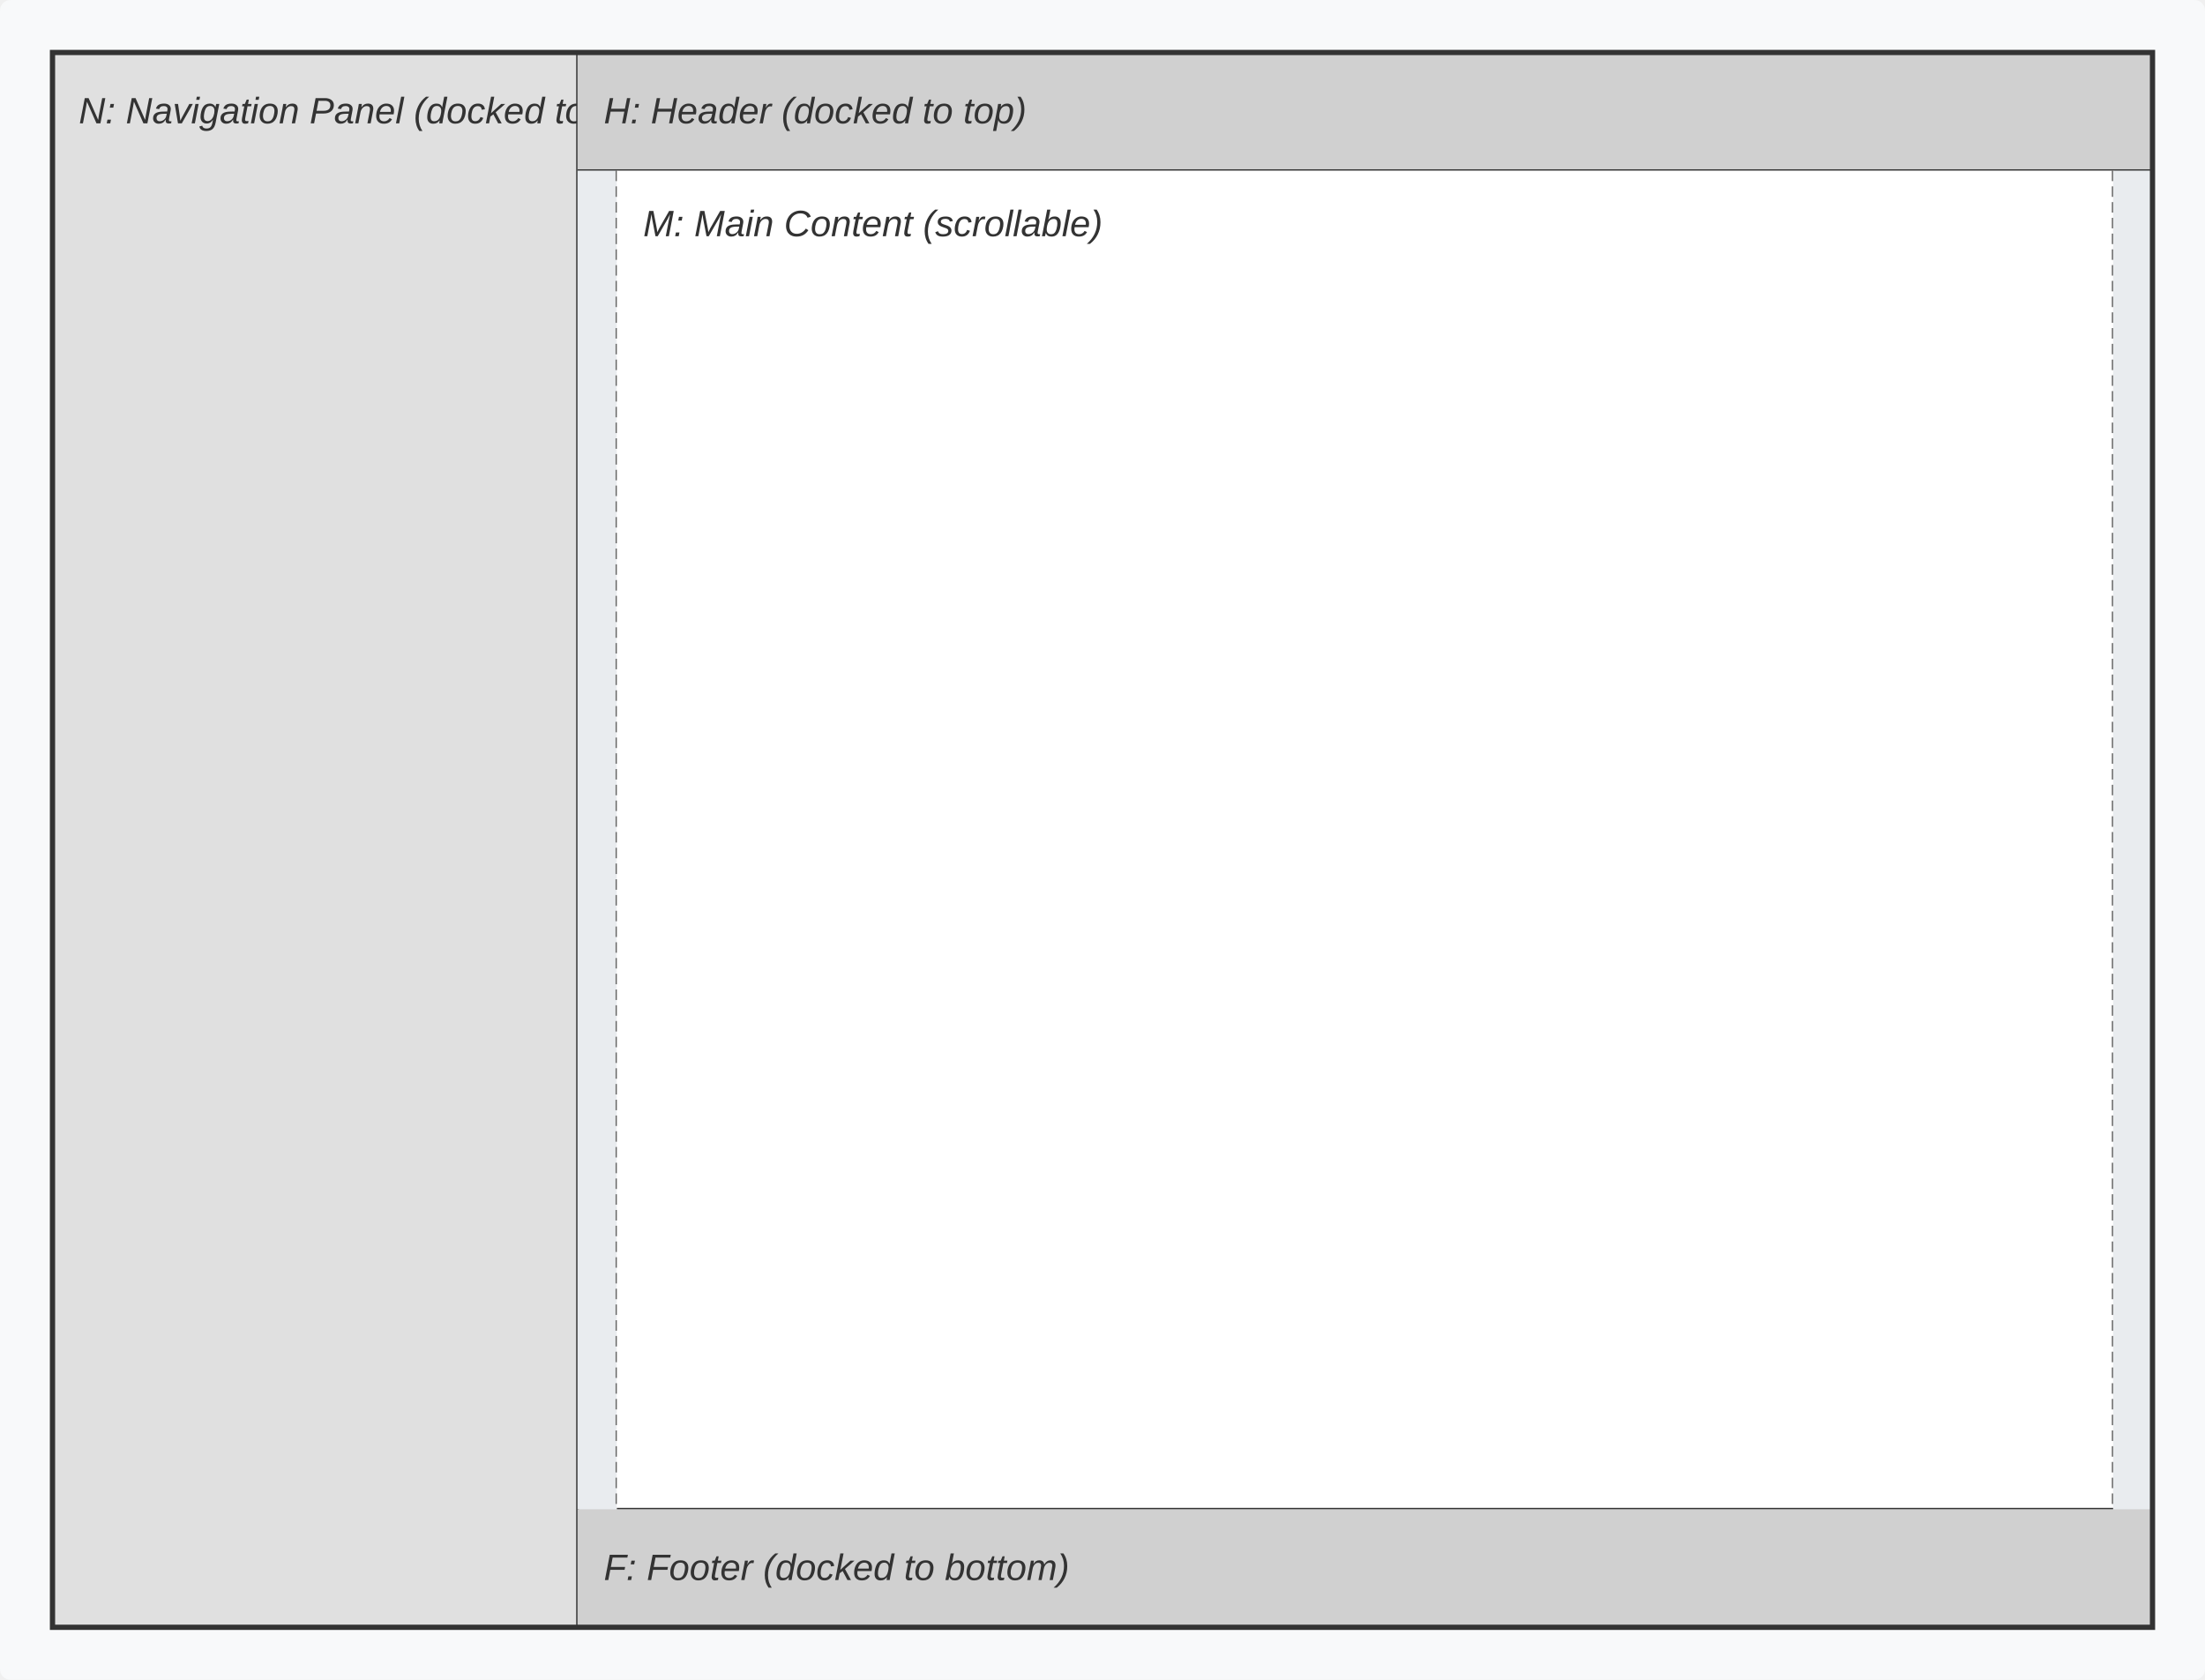
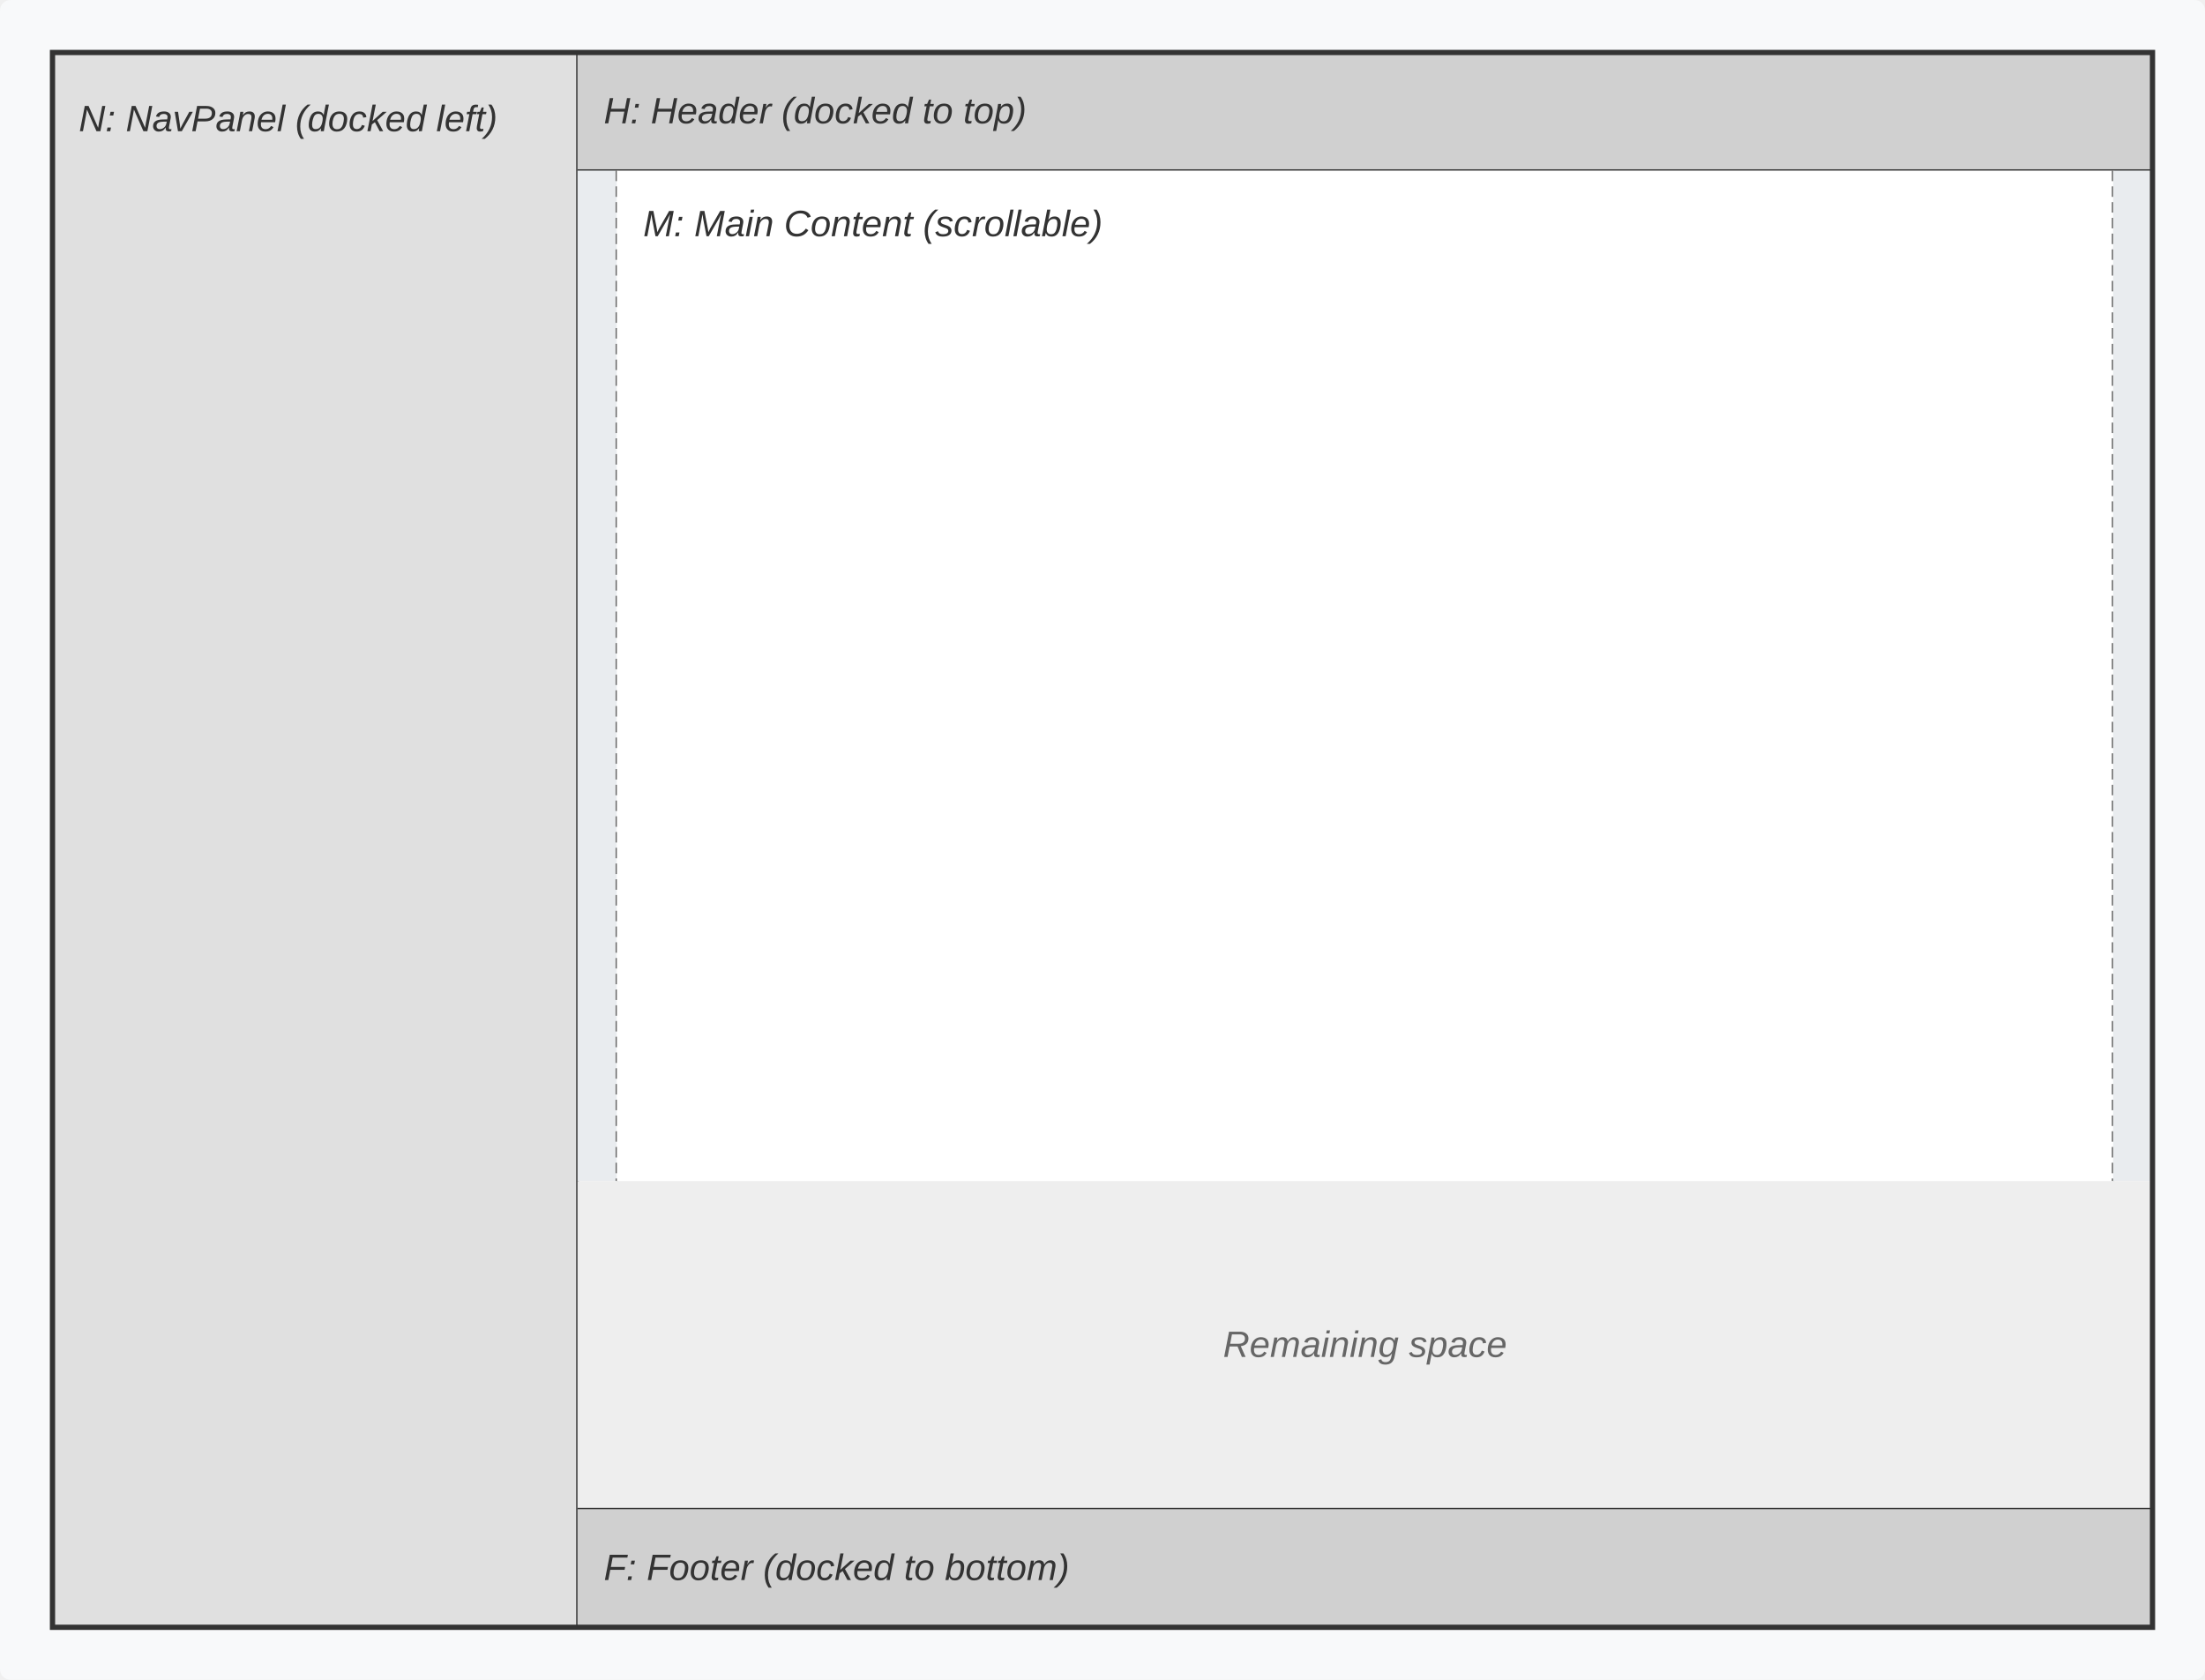
<svg xmlns="http://www.w3.org/2000/svg" viewBox="0 0 840 640" width="840" height="640">
  <defs>
    <style>
      /* Backgrounds */
      .container-bg { fill: #f8f9fa; }
      .gutter { fill: #e9ecef; }
      
      /* Blocks - FILL ONLY, NO STROKE */
      .header { fill: #d0d0d0; }
      .nav { fill: #e0e0e0; }
      .content { fill: #ffffff; }
      .footer { fill: #d0d0d0; }
      .overflow-bg { fill: url(#overflowPattern); }
      
      /* Borders */
      .main-screen-border { stroke: #333; stroke-width: 2; fill: none; }
      .block-border { stroke: #333; stroke-width: 1; fill: none; }
      .gutter-edge { stroke: #666; stroke-width: 1; stroke-dasharray: 4,2; fill: none; }
      
      /* Scrollbar */
      .scrollbar { fill: #999; }
      .scrollbar-border { stroke: #999; stroke-width: 1; stroke-dasharray: 3,2; fill: none; }
      
      /* Text */
      .text { font-family: Arial, sans-serif; font-size: 14px; fill: #333; text-anchor: start; font-style: italic; }
      .text-overflow { font-family: Arial, sans-serif; font-size: 11px; fill: #666; text-anchor: middle; font-style: italic; }
      .text-center { font-family: Arial, sans-serif; font-size: 14px; fill: #666; text-anchor: middle; font-style: italic; }
    </style>
    <pattern id="overflowPattern" patternUnits="userSpaceOnUse" width="10" height="10">
      <rect width="10" height="10" fill="#f5f5f5" />
      <path d="M 0,0 L 10,10 M 10,0 L 0,10" stroke="#e8e8e8" stroke-width="1" fill="none" />
    </pattern>
  </defs>
  <rect class="container-bg" x="0" y="0" width="840" height="640" rx="4" />
  <rect class="nav" x="20" y="20" width="200" height="600" />
  <line class="block-border" x1="220" y1="20" x2="220" y2="620" />
-   <text class="text" x="30" y="47">N: Navigation Panel (docked to left)</text>
+   <text class="text" x="30" y="50">N: NavPanel (docked left)</text>
  <rect class="header" x="220" y="20" width="600" height="45" />
  <line class="block-border" x1="220" y1="65" x2="820" y2="65" />
  <text class="text" x="230" y="47">H: Header (docked to top)</text>
-   <rect class="gutter" x="220" y="65" width="15" height="510" />
-   <line class="gutter-edge" x1="235" y1="65" x2="235" y2="575" />
-   <rect class="content" x="235" y="65" width="570" height="510" />
+   <rect class="gutter" x="220" y="65" width="15" height="385" />
+   <line class="gutter-edge" x1="235" y1="65" x2="235" y2="450" />
+   <rect class="content" x="235" y="65" width="570" height="385" />
  <text class="text" x="245" y="90">M: Main Content (scrollable)</text>
-   <line class="gutter-edge" x1="805" y1="65" x2="805" y2="575" />
-   <rect class="gutter" x="805" y="65" width="15" height="510" />
-   <line class="block-border" x1="235" y1="575" x2="805" y2="575" />
+   <line class="gutter-edge" x1="805" y1="65" x2="805" y2="450" />
+   <rect class="gutter" x="805" y="65" width="15" height="385" />
+   <rect fill="#eeeeee" x="220" y="450" width="600" height="125" />
+   <text class="text-center" x="520" y="517">Remaining space</text>
+   <line class="block-border" x1="220" y1="575" x2="820" y2="575" />
  <rect class="footer" x="220" y="575" width="600" height="45" />
  <text class="text" x="230" y="602">F: Footer (docked to bottom)</text>
  <rect class="main-screen-border" x="20" y="20" width="800" height="600" />
</svg>
